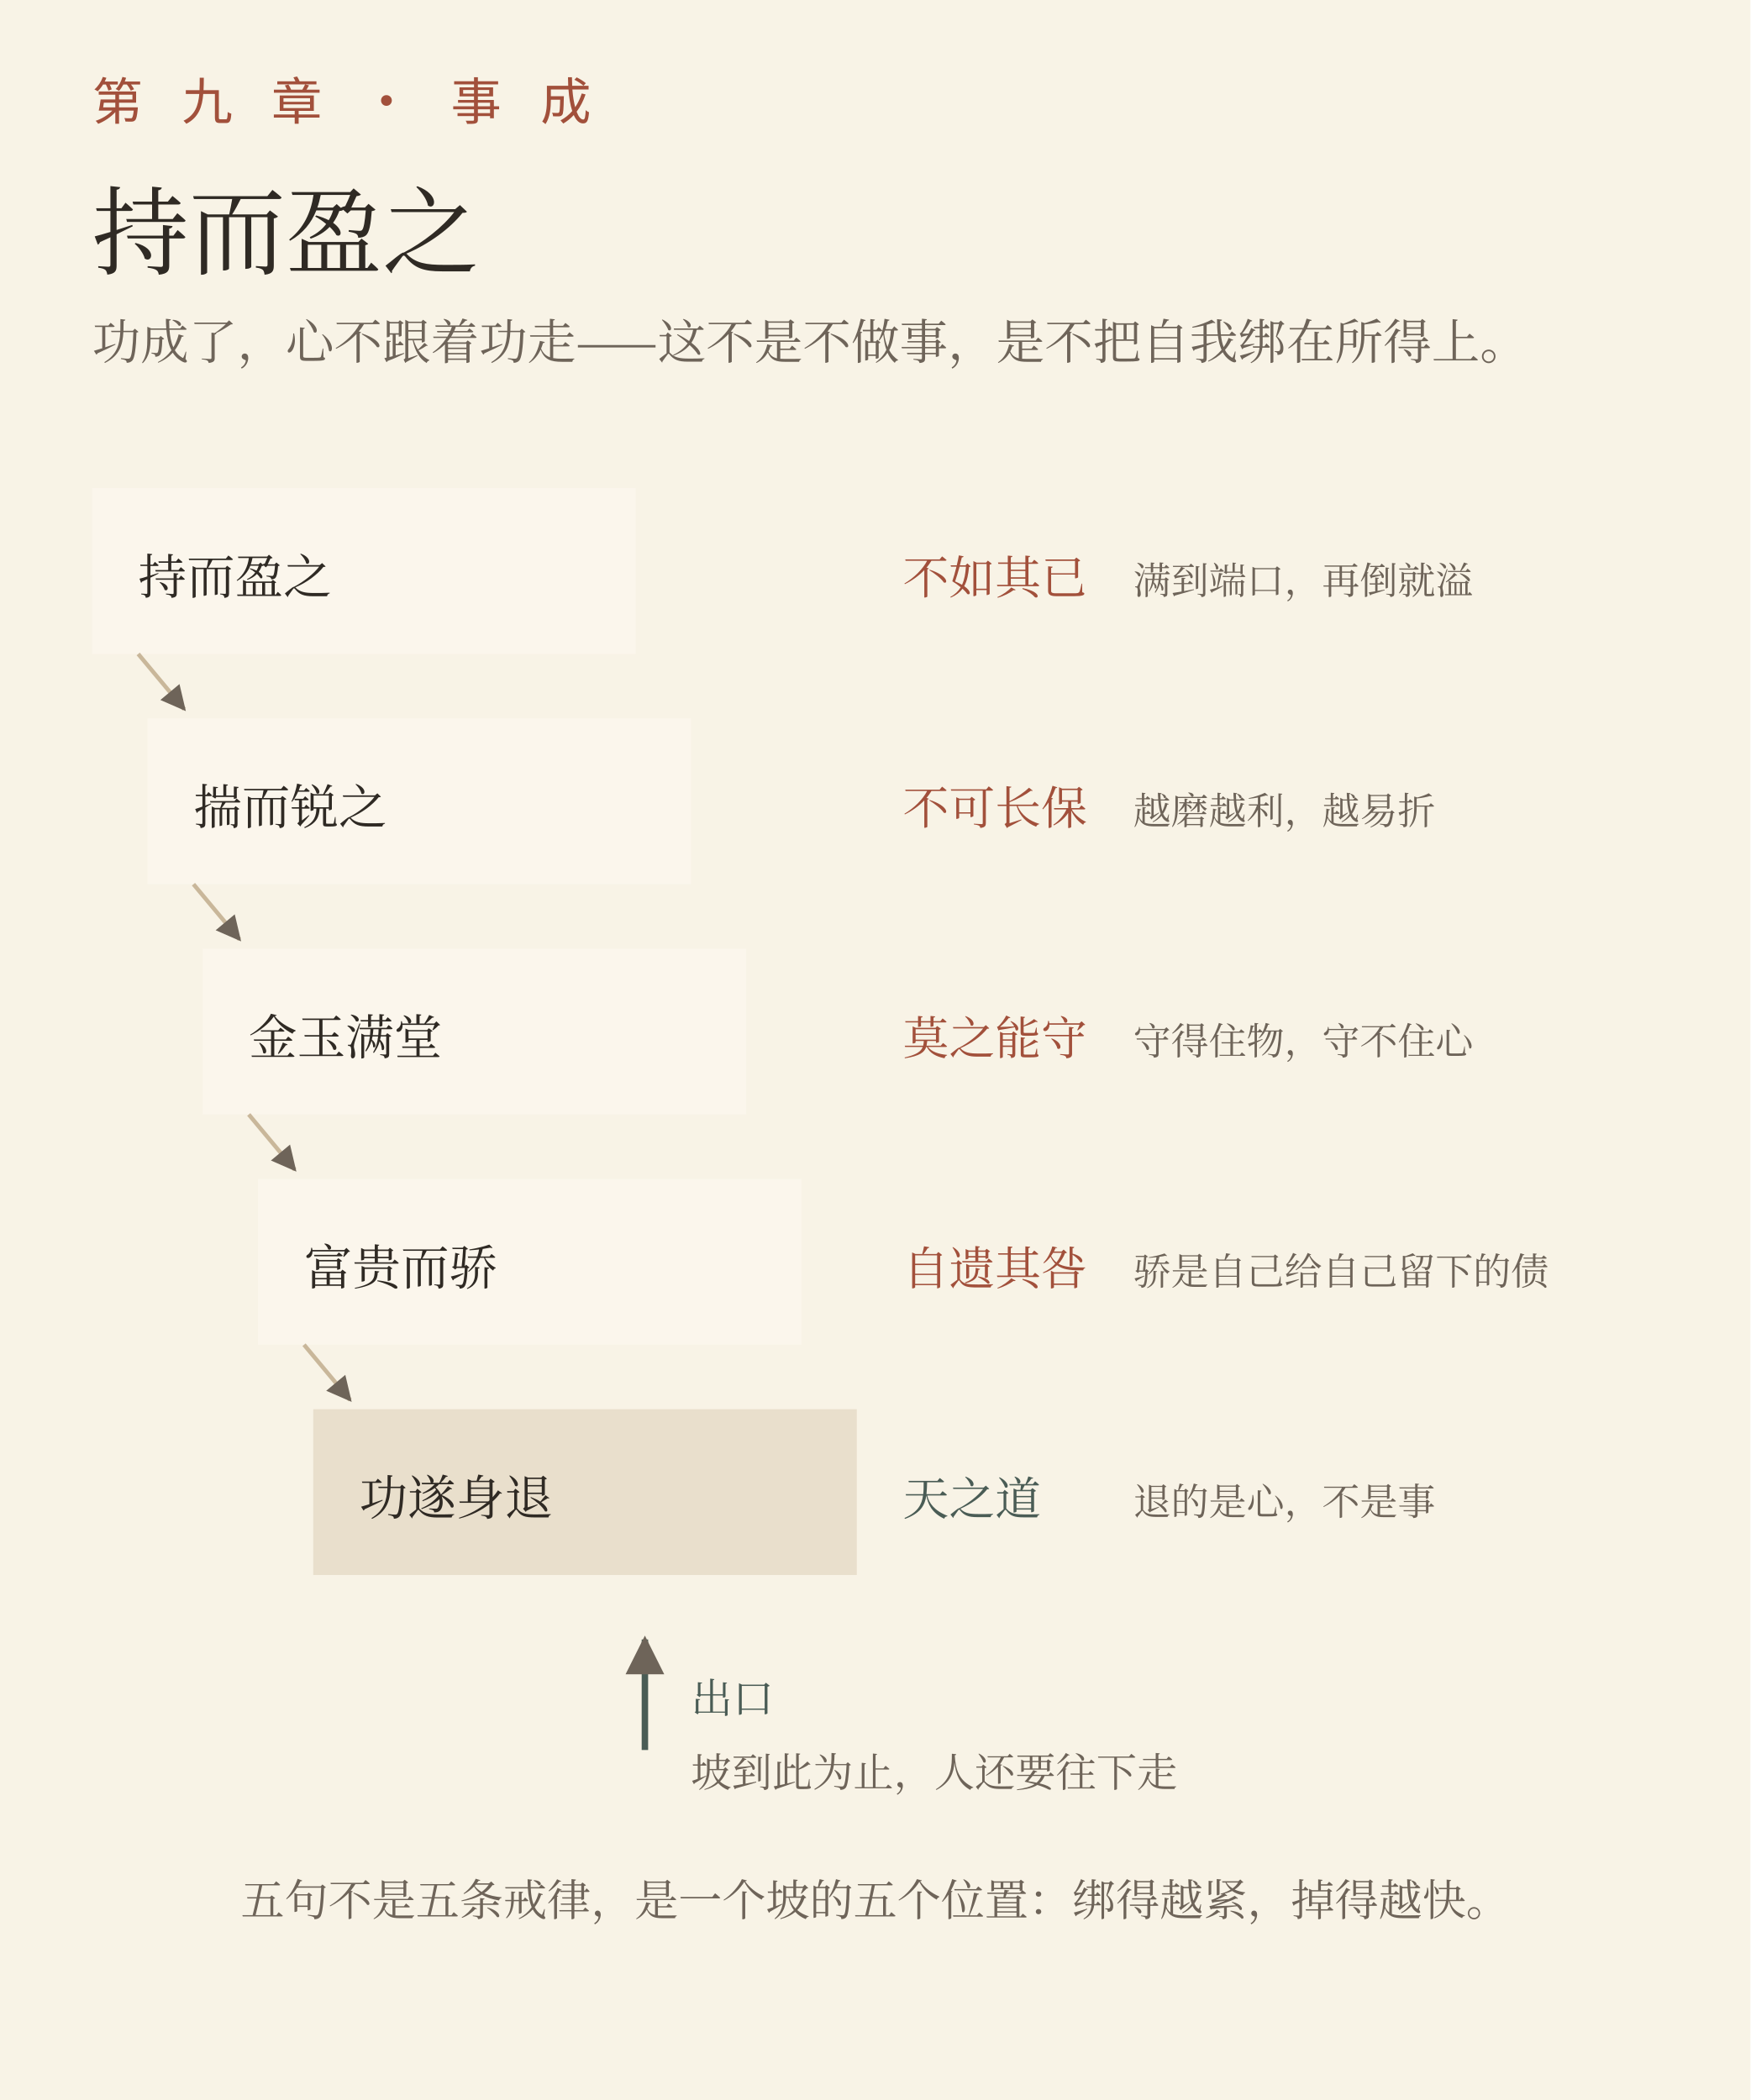
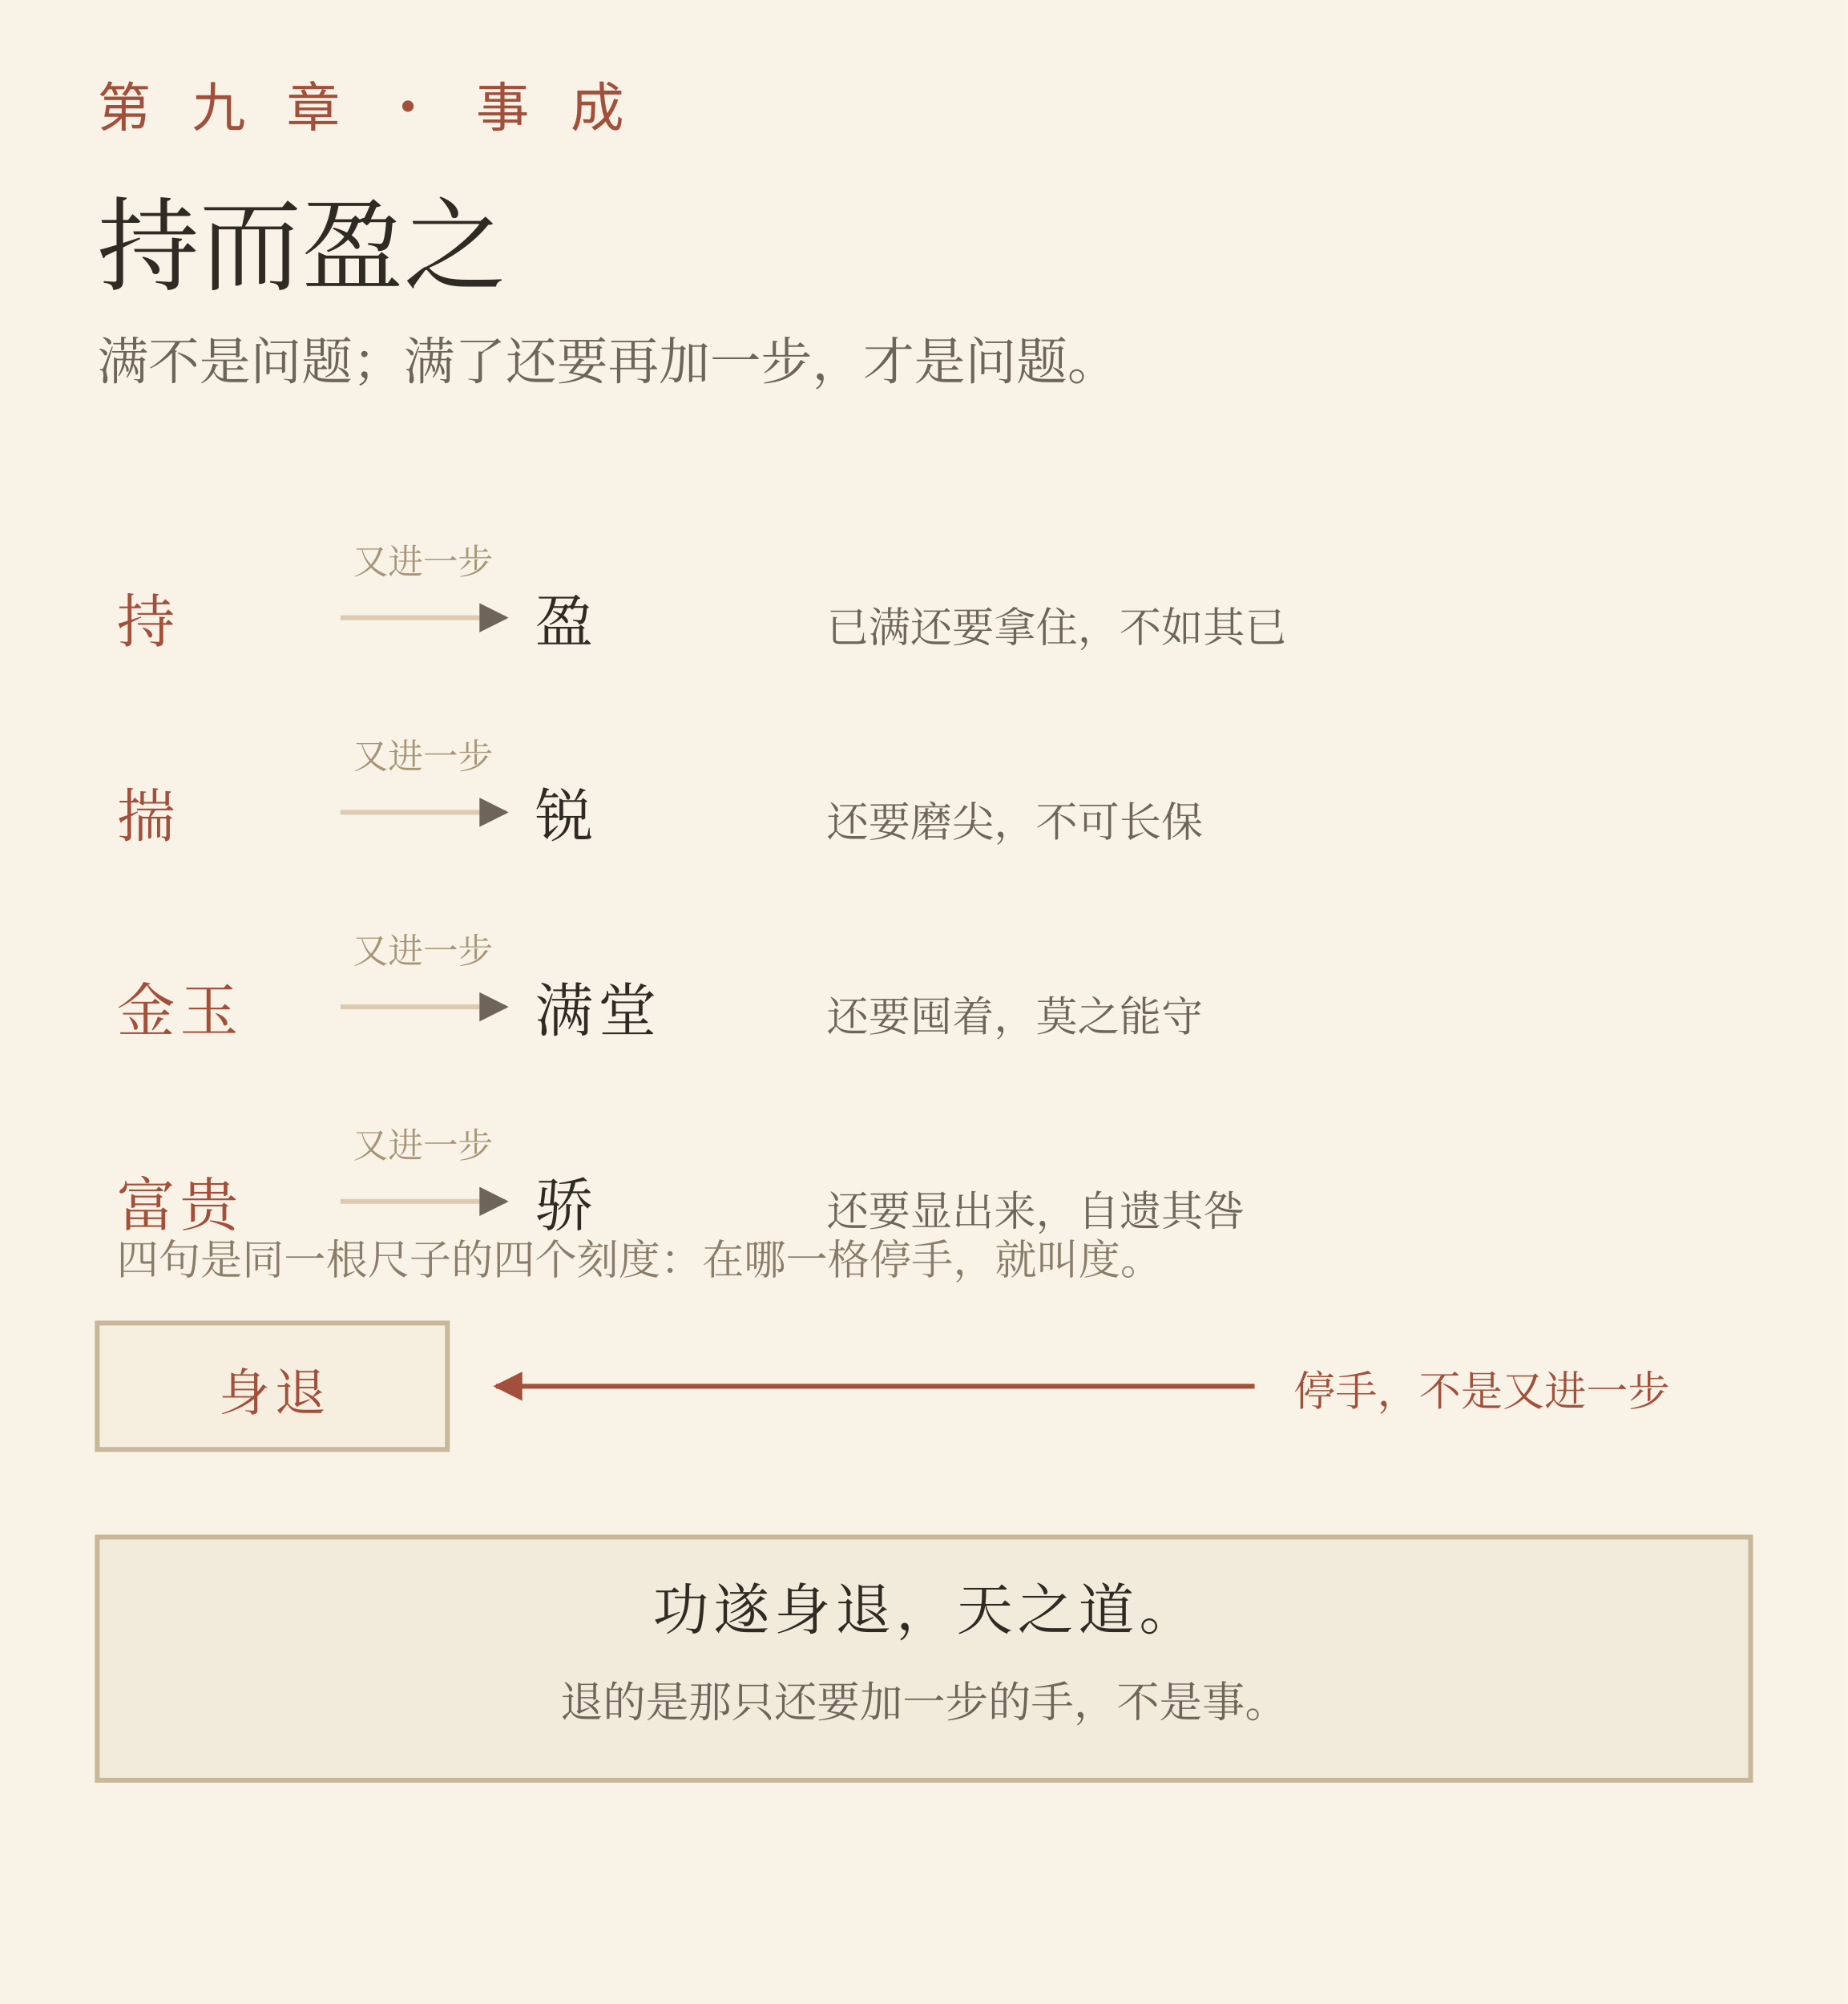
- <svg xmlns="http://www.w3.org/2000/svg" viewBox="0 0 380 456" role="img" aria-label="五句一个坡，末句是出口" font-family="'Noto Serif CJK SC','Noto Serif SC','Songti SC',serif">
+ <svg xmlns="http://www.w3.org/2000/svg" viewBox="0 0 380 412" role="img" aria-label="一根箭头就是一步：又进一步" font-family="'Noto Serif CJK SC','Noto Serif SC','Songti SC',serif">
  <defs>
    <marker id="arr" viewBox="0 0 10 10" refX="9" refY="5" markerWidth="6" markerHeight="6" orient="auto">
      <path d="M0 0 L10 5 L0 10 z" fill="#6E6459" />
    </marker>
    <marker id="arr2" viewBox="0 0 10 10" refX="9" refY="5" markerWidth="6" markerHeight="6" orient="auto">
      <path d="M0 0 L10 5 L0 10 z" fill="#4A5C55" />
    </marker>
    <marker id="arrL" viewBox="0 0 10 10" refX="1" refY="5" markerWidth="6" markerHeight="6" orient="auto">
      <path d="M10 0 L0 5 L10 10 z" fill="#4A5C55" />
    </marker>
    <marker id="arrS" viewBox="0 0 10 10" refX="9" refY="5" markerWidth="6" markerHeight="6" orient="auto">
      <path d="M0 0 L10 5 L0 10 z" fill="#A2503B" />
    </marker>
  </defs>
-   <rect x="0" y="0" width="380" height="456" fill="#F8F3E6" />
+   <rect x="0" y="0" width="380" height="412" fill="#F8F3E6" />
  <text x="20" y="26" font-size="11" fill="#A2503B" font-family="'Noto Sans CJK SC','Noto Sans SC',sans-serif" letter-spacing="3">第 九 章 · 事 成</text>
  <text x="20" y="58" font-size="21" fill="#2F2A24">持而盈之</text>
-   <text x="20" y="78" font-size="10.5" fill="#6E6459">功成了，心不跟着功走——这不是不做事，是不把自我绑在所得上。</text>
-   <rect x="20" y="106" width="118" height="36" fill="#FBF6EC" stroke="{LINE2}" stroke-width="1.0" />
-   <text x="30" y="129" font-size="10.5" fill="#2F2A24">持而盈之</text>
-   <text x="196" y="129" font-size="10" fill="#A2503B">不如其已</text>
-   <text x="246" y="129" font-size="8.2" fill="#6E6459">满到端口，再倒就溢</text>
-   <line x1="30" y1="142" x2="40" y2="154" stroke="#C9B79A" stroke-width="0.9" marker-end="url(#arr)" />
-   <rect x="32" y="156" width="118" height="36" fill="#FBF6EC" stroke="{LINE2}" stroke-width="1.0" />
-   <text x="42" y="179" font-size="10.5" fill="#2F2A24">揣而锐之</text>
-   <text x="196" y="179" font-size="10" fill="#A2503B">不可长保</text>
-   <text x="246" y="179" font-size="8.2" fill="#6E6459">越磨越利，越易折</text>
-   <line x1="42" y1="192" x2="52" y2="204" stroke="#C9B79A" stroke-width="0.9" marker-end="url(#arr)" />
-   <rect x="44" y="206" width="118" height="36" fill="#FBF6EC" stroke="{LINE2}" stroke-width="1.0" />
-   <text x="54" y="229" font-size="10.5" fill="#2F2A24">金玉满堂</text>
-   <text x="196" y="229" font-size="10" fill="#A2503B">莫之能守</text>
-   <text x="246" y="229" font-size="8.2" fill="#6E6459">守得住物，守不住心</text>
-   <line x1="54" y1="242" x2="64" y2="254" stroke="#C9B79A" stroke-width="0.9" marker-end="url(#arr)" />
-   <rect x="56" y="256" width="118" height="36" fill="#FBF6EC" stroke="{LINE2}" stroke-width="1.0" />
-   <text x="66" y="279" font-size="10.5" fill="#2F2A24">富贵而骄</text>
-   <text x="196" y="279" font-size="10" fill="#A2503B">自遗其咎</text>
-   <text x="246" y="279" font-size="8.2" fill="#6E6459">骄是自己给自己留下的债</text>
-   <line x1="66" y1="292" x2="76" y2="304" stroke="#C9B79A" stroke-width="0.9" marker-end="url(#arr)" />
-   <rect x="68" y="306" width="118" height="36" fill="#E9DFCC" stroke="{INK}" stroke-width="1.2" />
-   <text x="78" y="329" font-size="10.5" fill="#2F2A24">功遂身退</text>
-   <text x="196" y="329" font-size="10" fill="#4A5C55">天之道</text>
-   <text x="246" y="329" font-size="8.2" fill="#6E6459">退的是心，不是事</text>
-   <line x1="140" y1="380" x2="140" y2="356" stroke="#4A5C55" stroke-width="1.4" marker-end="url(#arr)" />
-   <text x="150" y="372" font-size="9" fill="#4A5C55">出口</text>
-   <text x="150" y="388" font-size="8.8" fill="#6E6459">坡到此为止，人还要往下走</text>
-   <text x="190" y="416" font-size="9.5" fill="#6E6459" text-anchor="middle">五句不是五条戒律，是一个坡的五个位置：绑得越紧，掉得越快。</text>
+   <text x="20" y="78" font-size="10.5" fill="#6E6459">满不是问题；满了还要再加一步，才是问题。</text>
+   <text x="24" y="132" font-size="12" fill="#A2503B" letter-spacing="1">持</text>
+   <line x1="70" y1="127" x2="104" y2="127" stroke="#DCCBB0" stroke-width="1" marker-end="url(#arr)" />
+   <text x="87" y="118" font-size="7.2" fill="#A89577" text-anchor="middle">又进一步</text>
+   <text x="110" y="132" font-size="12" fill="#2F2A24" letter-spacing="1">盈</text>
+   <text x="170" y="132" font-size="8.6" fill="#6E6459">已满还要拿住，不如其已</text>
+   <text x="24" y="172" font-size="12" fill="#A2503B" letter-spacing="1">揣</text>
+   <line x1="70" y1="167" x2="104" y2="167" stroke="#DCCBB0" stroke-width="1" marker-end="url(#arr)" />
+   <text x="87" y="158" font-size="7.2" fill="#A89577" text-anchor="middle">又进一步</text>
+   <text x="110" y="172" font-size="12" fill="#2F2A24" letter-spacing="1">锐</text>
+   <text x="170" y="172" font-size="8.6" fill="#6E6459">还要磨尖，不可长保</text>
+   <text x="24" y="212" font-size="12" fill="#A2503B" letter-spacing="1">金玉</text>
+   <line x1="70" y1="207" x2="104" y2="207" stroke="#DCCBB0" stroke-width="1" marker-end="url(#arr)" />
+   <text x="87" y="198" font-size="7.2" fill="#A89577" text-anchor="middle">又进一步</text>
+   <text x="110" y="212" font-size="12" fill="#2F2A24" letter-spacing="1">满堂</text>
+   <text x="170" y="212" font-size="8.6" fill="#6E6459">还要囤着，莫之能守</text>
+   <text x="24" y="252" font-size="12" fill="#A2503B" letter-spacing="1">富贵</text>
+   <line x1="70" y1="247" x2="104" y2="247" stroke="#DCCBB0" stroke-width="1" marker-end="url(#arr)" />
+   <text x="87" y="238" font-size="7.2" fill="#A89577" text-anchor="middle">又进一步</text>
+   <text x="110" y="252" font-size="12" fill="#2F2A24" letter-spacing="1">骄</text>
+   <text x="170" y="252" font-size="8.6" fill="#6E6459">还要显出来，自遗其咎</text>
+   <text x="24" y="262" font-size="8.6" fill="#8A7C69">四句是同一根尺子的四个刻度：在哪一格停手，就叫度。</text>
+   <rect x="20" y="272" width="72" height="26" fill="#F6EFE0" stroke="#C9B79A" stroke-width="1.0" />
+   <text x="56" y="290" font-size="10.5" fill="#A2503B" text-anchor="middle" letter-spacing="1">身退</text>
+   <line x1="258" y1="285" x2="102" y2="285" stroke="#A2503B" stroke-width="1" marker-end="url(#arrS)" />
+   <text x="266" y="289" font-size="8.6" fill="#A2503B">停手，不是又进一步</text>
+   <rect x="20" y="316" width="340" height="50" fill="#F2EADA" stroke="#C9B79A" stroke-width="1.0" />
+   <text x="190" y="335" font-size="11.5" fill="#2F2A24" text-anchor="middle" letter-spacing="1">功遂身退，天之道。</text>
+   <text x="190" y="353" font-size="8.8" fill="#6E6459" text-anchor="middle">退的是那只还要加一步的手，不是事。</text>
</svg>
